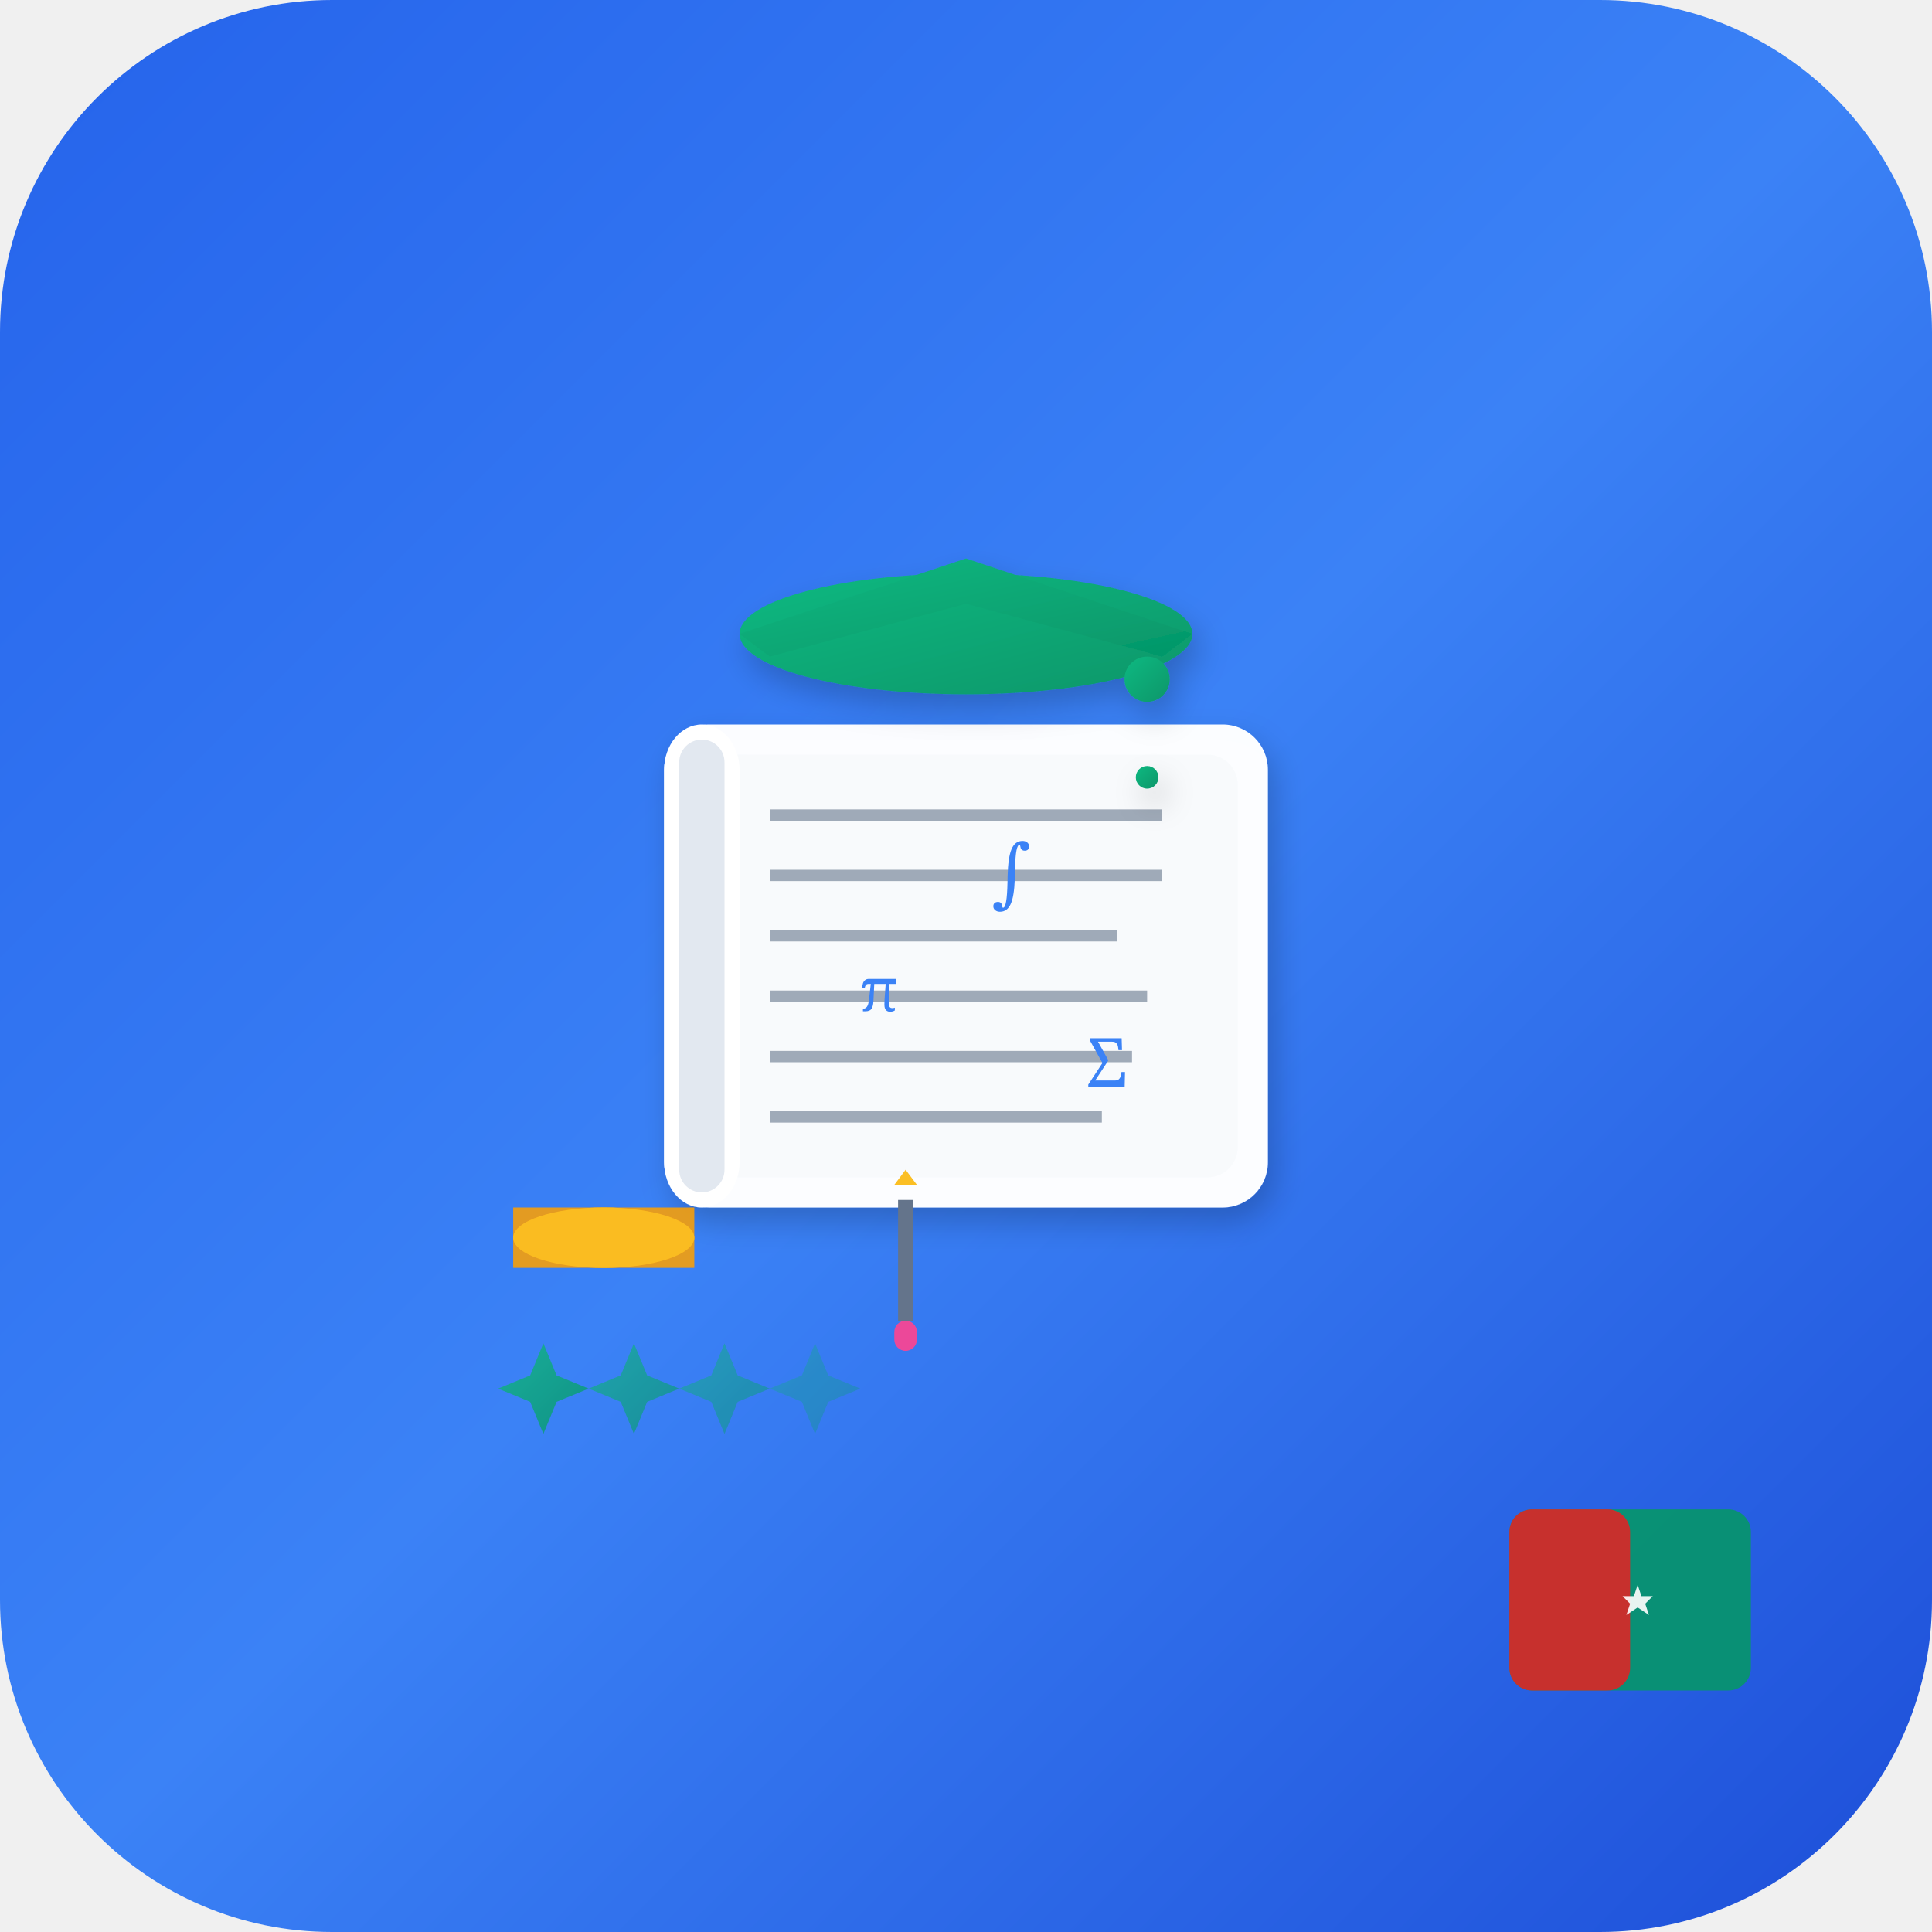
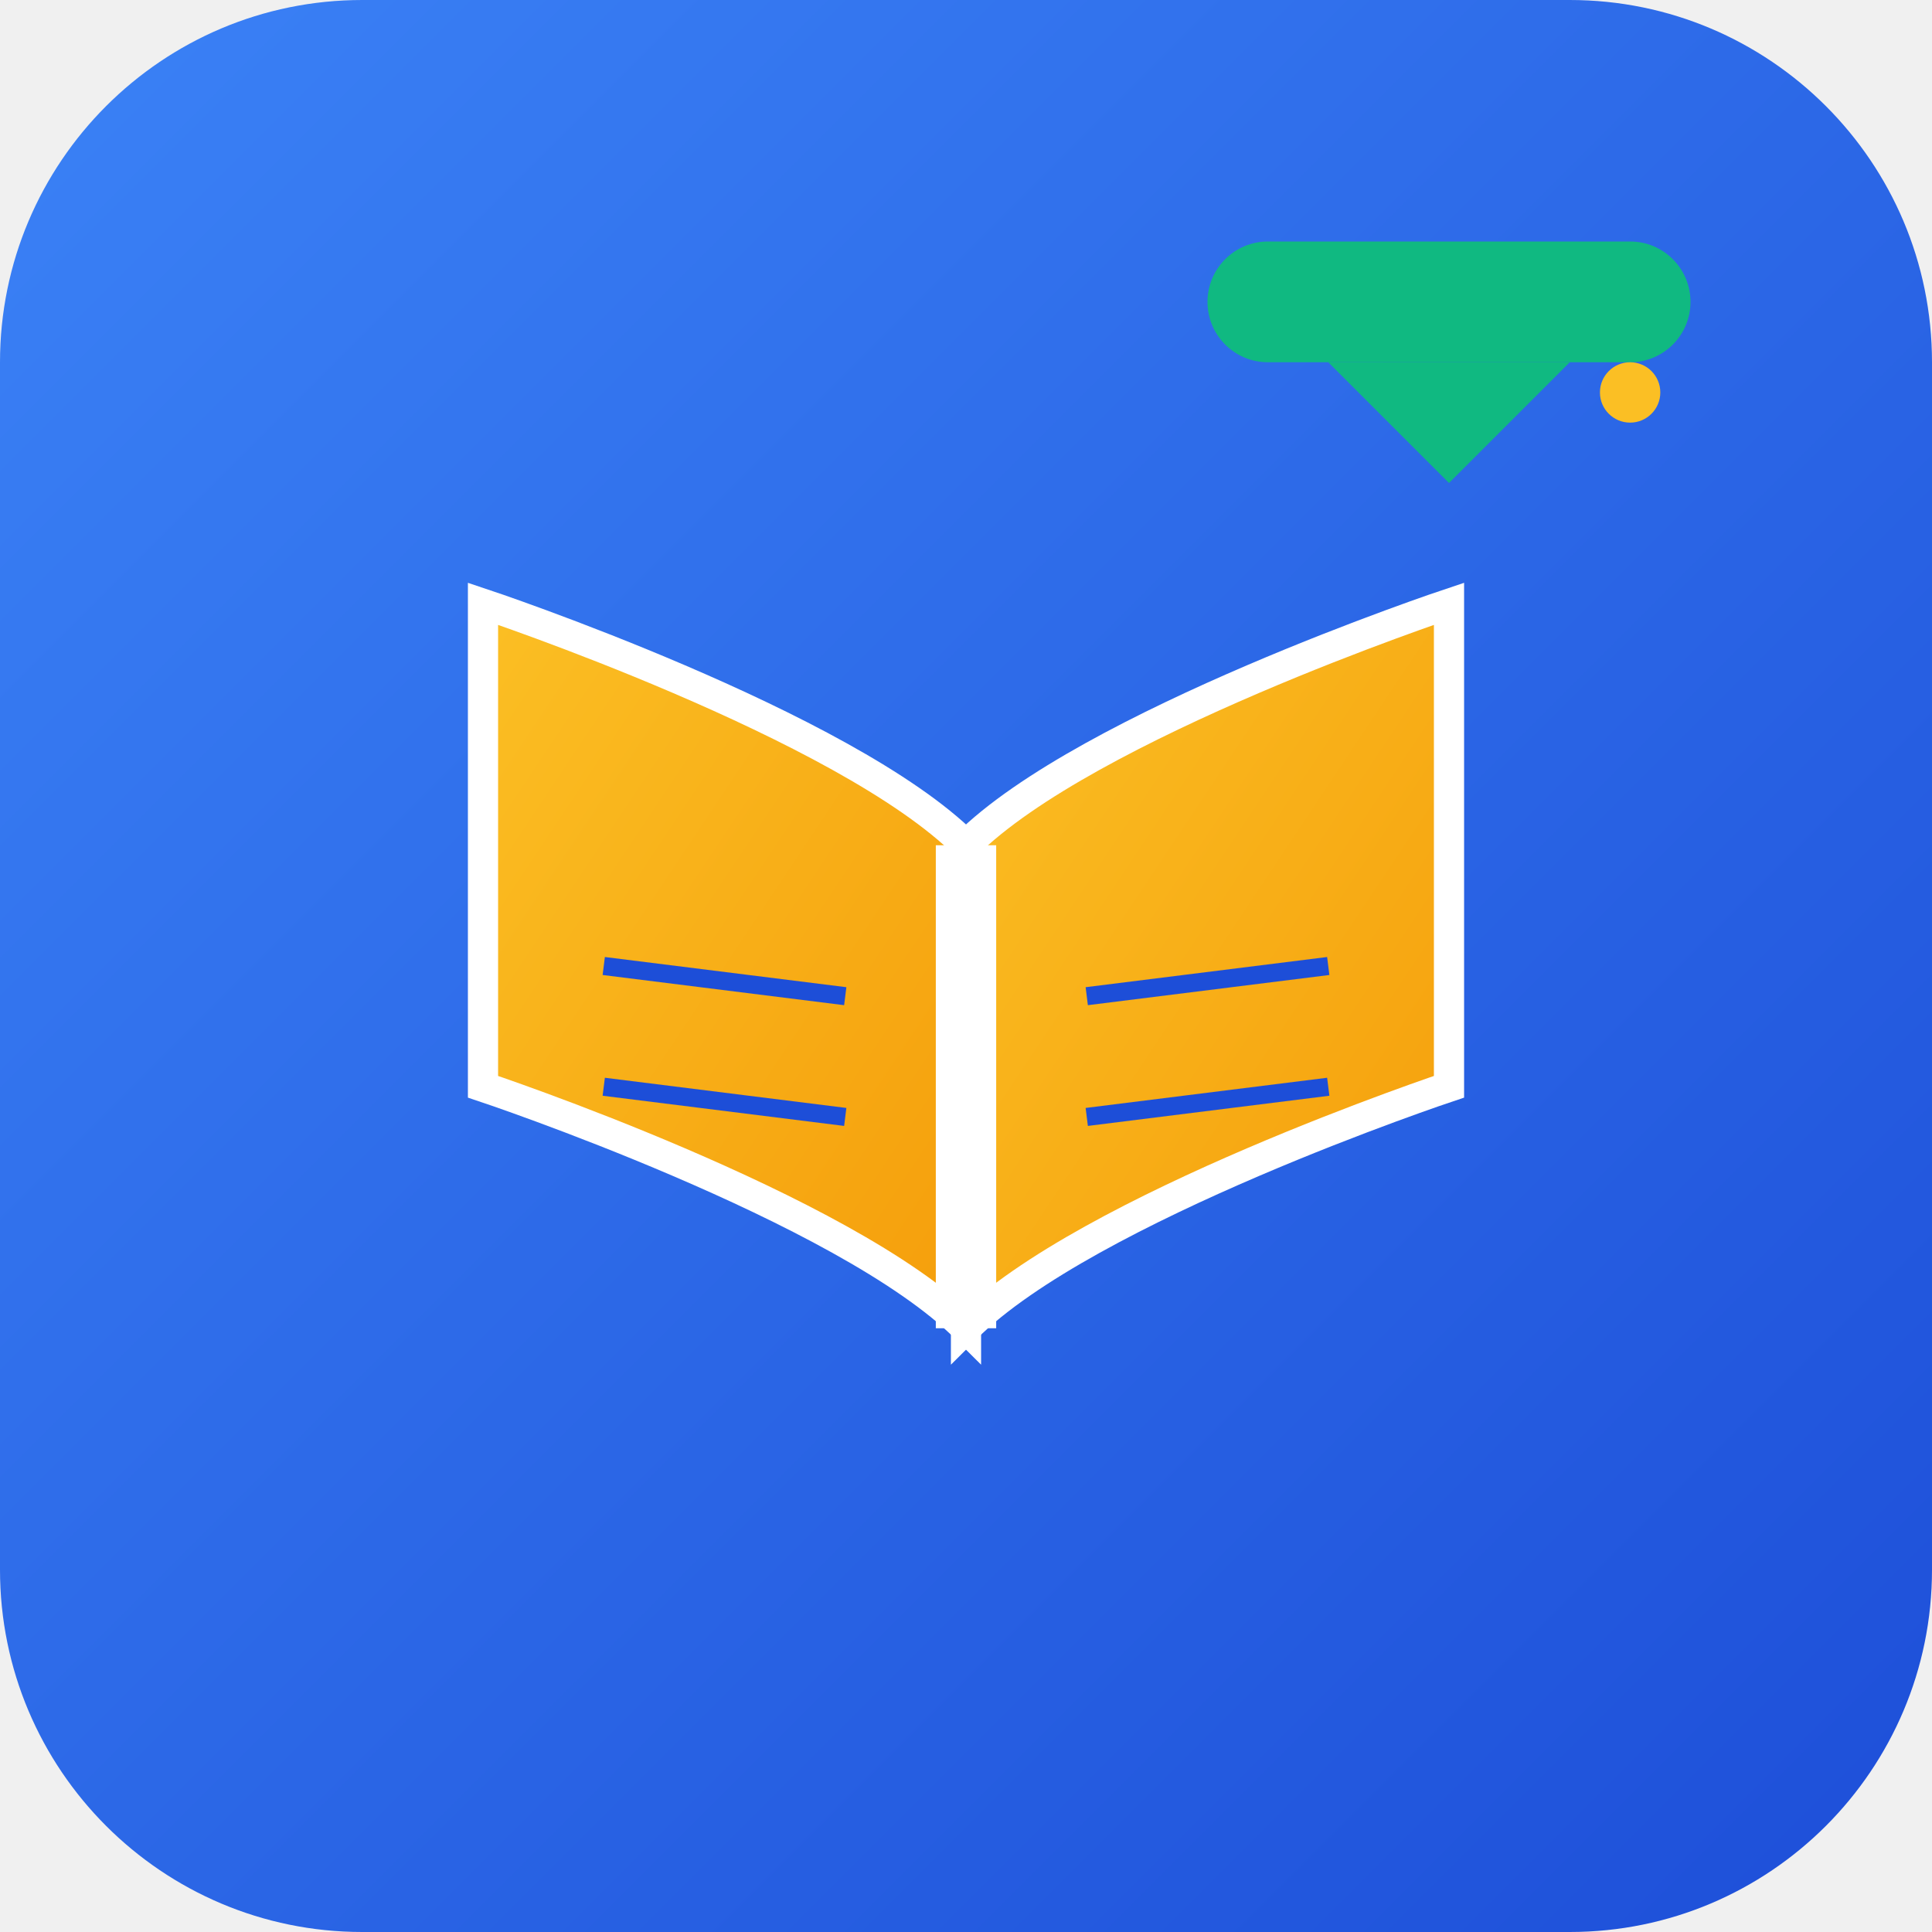
- <svg xmlns="http://www.w3.org/2000/svg" width="512" height="512" viewBox="0 0 512 512" fill="none">
+ <svg xmlns="http://www.w3.org/2000/svg" width="512" height="512" viewBox="0 0 32 32" fill="none">
  <defs>
-     <linearGradient id="bgGradient512" x1="0%" y1="0%" x2="100%" y2="100%">
-       <stop offset="0%" style="stop-color:#2563eb;stop-opacity:1" />
-       <stop offset="50%" style="stop-color:#3b82f6;stop-opacity:1" />
+     <linearGradient id="bg-gradient" x1="0%" y1="0%" x2="100%" y2="100%">
+       <stop offset="0%" style="stop-color:#3b82f6;stop-opacity:1" />
      <stop offset="100%" style="stop-color:#1d4ed8;stop-opacity:1" />
    </linearGradient>
-     <linearGradient id="accentGradient512" x1="0%" y1="0%" x2="100%" y2="100%">
-       <stop offset="0%" style="stop-color:#10b981;stop-opacity:1" />
-       <stop offset="100%" style="stop-color:#059669;stop-opacity:1" />
+     <linearGradient id="book-gradient" x1="0%" y1="0%" x2="100%" y2="100%">
+       <stop offset="0%" style="stop-color:#fbbf24;stop-opacity:1" />
+       <stop offset="100%" style="stop-color:#f59e0b;stop-opacity:1" />
    </linearGradient>
-     <filter id="shadow" x="-20%" y="-20%" width="140%" height="140%">
-       <feDropShadow dx="2" dy="4" stdDeviation="4" flood-color="#000000" flood-opacity="0.2" />
-     </filter>
  </defs>
-   <rect width="512" height="512" rx="88" fill="url(#bgGradient512)" />
-   <g transform="translate(128, 128)">
-     <g filter="url(#shadow)">
-       <rect x="48" y="64" width="160" height="128" rx="12" fill="white" opacity="0.98" />
-       <rect x="56" y="72" width="144" height="112" rx="8" fill="#f8fafc" />
-       <rect x="48" y="64" width="20" height="128" rx="12" fill="white" />
-       <rect x="52" y="68" width="12" height="120" rx="6" fill="#e2e8f0" />
-       <line x1="76" y1="88" x2="180" y2="88" stroke="#64748b" stroke-width="3" opacity="0.6" />
-       <line x1="76" y1="104" x2="180" y2="104" stroke="#64748b" stroke-width="3" opacity="0.6" />
-       <line x1="76" y1="120" x2="168" y2="120" stroke="#64748b" stroke-width="3" opacity="0.6" />
-       <line x1="76" y1="136" x2="176" y2="136" stroke="#64748b" stroke-width="3" opacity="0.6" />
-       <line x1="76" y1="152" x2="172" y2="152" stroke="#64748b" stroke-width="3" opacity="0.6" />
-       <line x1="76" y1="168" x2="164" y2="168" stroke="#64748b" stroke-width="3" opacity="0.6" />
-       <text x="140" y="110" font-family="serif" font-size="20" fill="#3b82f6" text-anchor="middle">∫</text>
-       <text x="100" y="140" font-family="serif" font-size="16" fill="#3b82f6">π</text>
-       <text x="160" y="160" font-family="serif" font-size="18" fill="#3b82f6">Σ</text>
-     </g>
-     <g transform="translate(128, 20)" filter="url(#shadow)">
-       <ellipse cx="0" cy="20" rx="60" ry="16" fill="url(#accentGradient512)" />
-       <polygon points="-60,20 0,0 60,20 52,26 0,12 -52,26" fill="url(#accentGradient512)" />
-       <circle cx="48" cy="32" r="6" fill="url(#accentGradient512)" />
-       <line x1="48" y1="38" x2="48" y2="56" stroke="url(#accentGradient512)" stroke-width="4" stroke-linecap="round" />
-       <circle cx="48" cy="58" r="3" fill="url(#accentGradient512)" />
-     </g>
-     <g transform="translate(32, 200)">
-       <ellipse cx="0" cy="0" rx="24" ry="8" fill="#fbbf24" opacity="0.9" />
-       <rect x="-24" y="-8" width="48" height="16" fill="#f59e0b" opacity="0.9" />
-       <ellipse cx="0" cy="0" rx="24" ry="8" fill="#fbbf24" opacity="0.9" />
-       <g transform="translate(80, -10)">
-         <rect x="-2" y="0" width="4" height="32" fill="#64748b" />
-         <polygon points="-3,-4 0,-8 3,-4" fill="#fbbf24" />
-         <rect x="-3" y="32" width="6" height="8" rx="3" fill="#ec4899" />
-       </g>
-     </g>
-     <g transform="translate(16, 240)" opacity="0.8">
-       <g>
-         <polygon points="0,-12 3.5,-3.5 12,0 3.5,3.5 0,12 -3.5,3.5 -12,0 -3.5,-3.5" fill="url(#accentGradient512)" />
-         <polygon points="24,-12 27.5,-3.5 36,0 27.5,3.5 24,12 20.5,3.5 12,0 20.5,-3.5" fill="url(#accentGradient512)" opacity="0.8" />
-         <polygon points="48,-12 51.5,-3.5 60,0 51.5,3.5 48,12 44.5,3.5 36,0 44.5,-3.5" fill="url(#accentGradient512)" opacity="0.6" />
-         <polygon points="72,-12 75.5,-3.5 84,0 75.5,3.5 72,12 68.5,3.5 60,0 68.5,-3.5" fill="url(#accentGradient512)" opacity="0.4" />
-       </g>
-     </g>
+   <rect width="32" height="32" rx="6" fill="url(#bg-gradient)" />
+   <g transform="translate(6, 8)">
+     <path d="M2 2 C2 2, 8 4, 10 6 L10 14 C8 12, 2 10, 2 10 Z" fill="url(#book-gradient)" stroke="white" stroke-width="0.5" />
+     <path d="M18 2 C18 2, 12 4, 10 6 L10 14 C12 12, 18 10, 18 10 Z" fill="url(#book-gradient)" stroke="white" stroke-width="0.5" />
+     <line x1="10" y1="6" x2="10" y2="14" stroke="white" stroke-width="1" />
+     <line x1="4" y1="8" x2="8" y2="8.5" stroke="#1d4ed8" stroke-width="0.3" />
+     <line x1="4" y1="10" x2="8" y2="10.5" stroke="#1d4ed8" stroke-width="0.3" />
+     <line x1="12" y1="8.5" x2="16" y2="8" stroke="#1d4ed8" stroke-width="0.3" />
+     <line x1="12" y1="10.5" x2="16" y2="10" stroke="#1d4ed8" stroke-width="0.3" />
  </g>
-   <g transform="translate(400, 400)">
-     <rect width="64" height="48" rx="6" fill="#059669" opacity="0.9" />
-     <rect width="32" height="48" rx="6" fill="#dc2626" opacity="0.9" />
-     <g transform="translate(32, 24)" fill="white">
-       <path d="M-8,0 A8,8 0 0,1 8,0 A6,6 0 0,0 -8,0" opacity="0.9" />
-       <polygon points="2,-4 3,-1 6,-1 4,1 5,4 2,2 -1,4 0,1 -2,-1 1,-1" opacity="0.9" />
-     </g>
+   <g transform="translate(20, 4)">
+     <rect x="0" y="0" width="8" height="2" rx="1" fill="#10b981" />
+     <polygon points="2,2 6,2 4,4" fill="#10b981" />
+     <circle cx="7" cy="2.5" r="0.5" fill="#fbbf24" />
  </g>
</svg>
